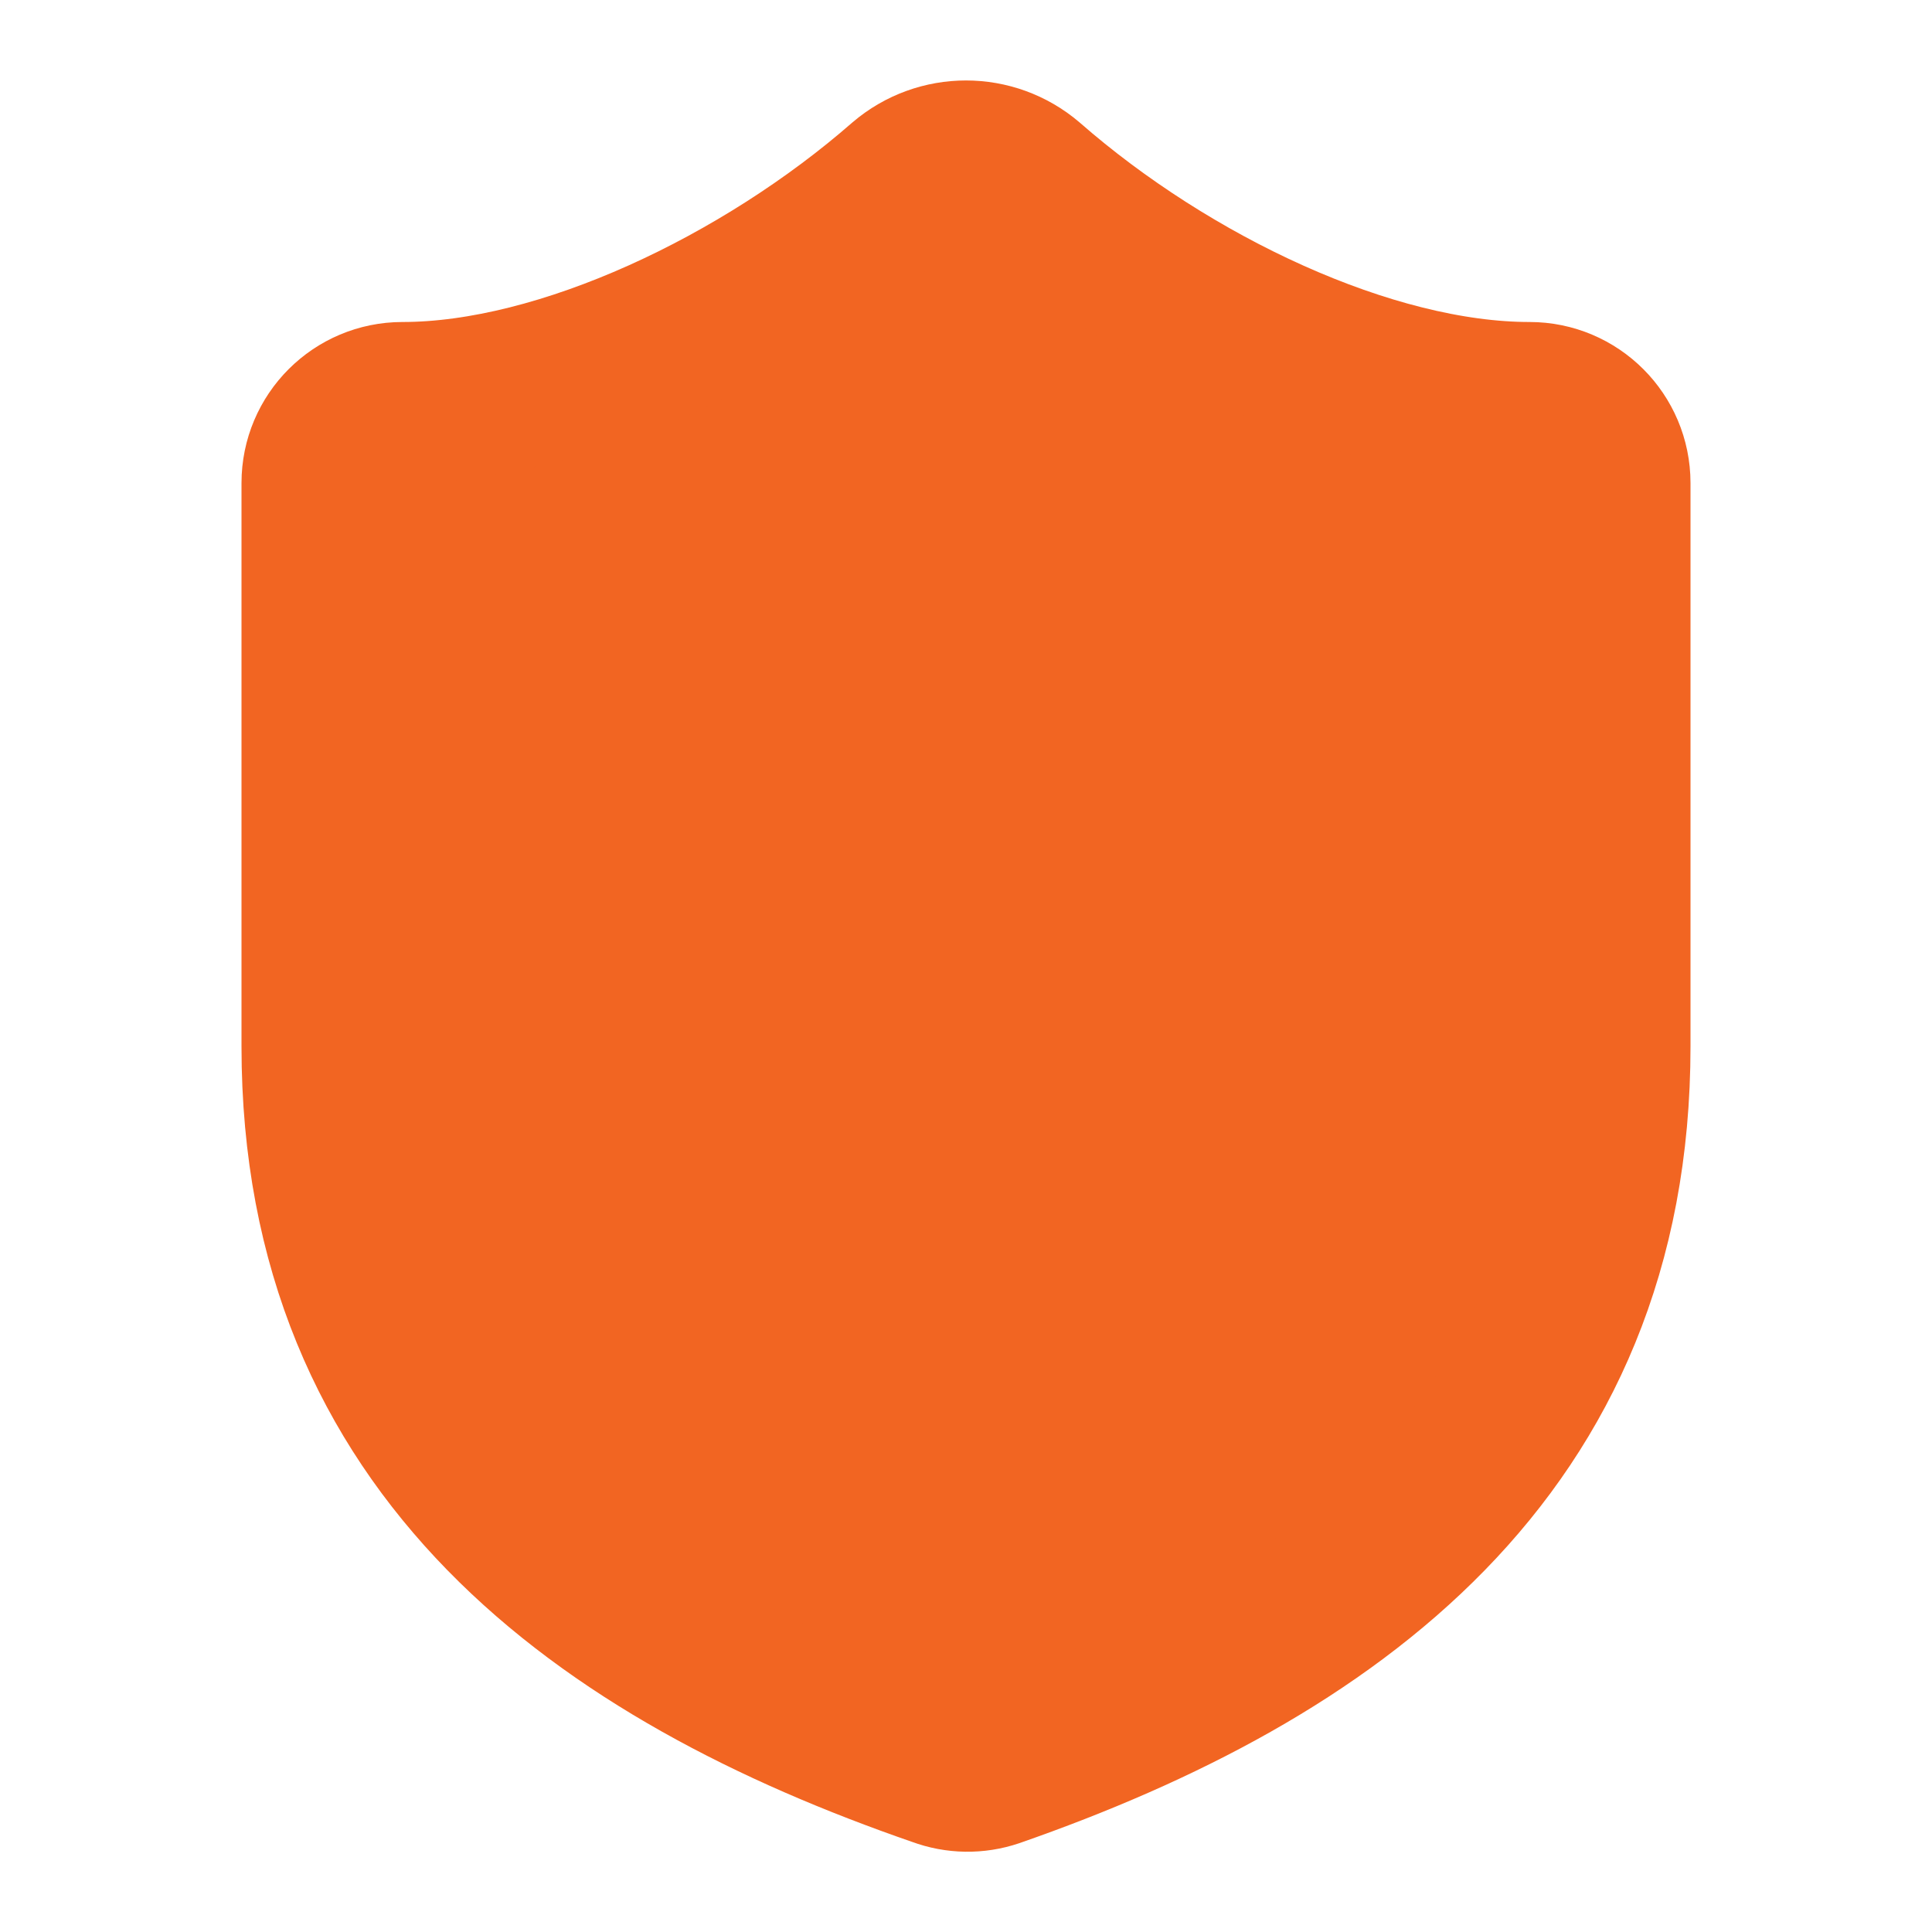
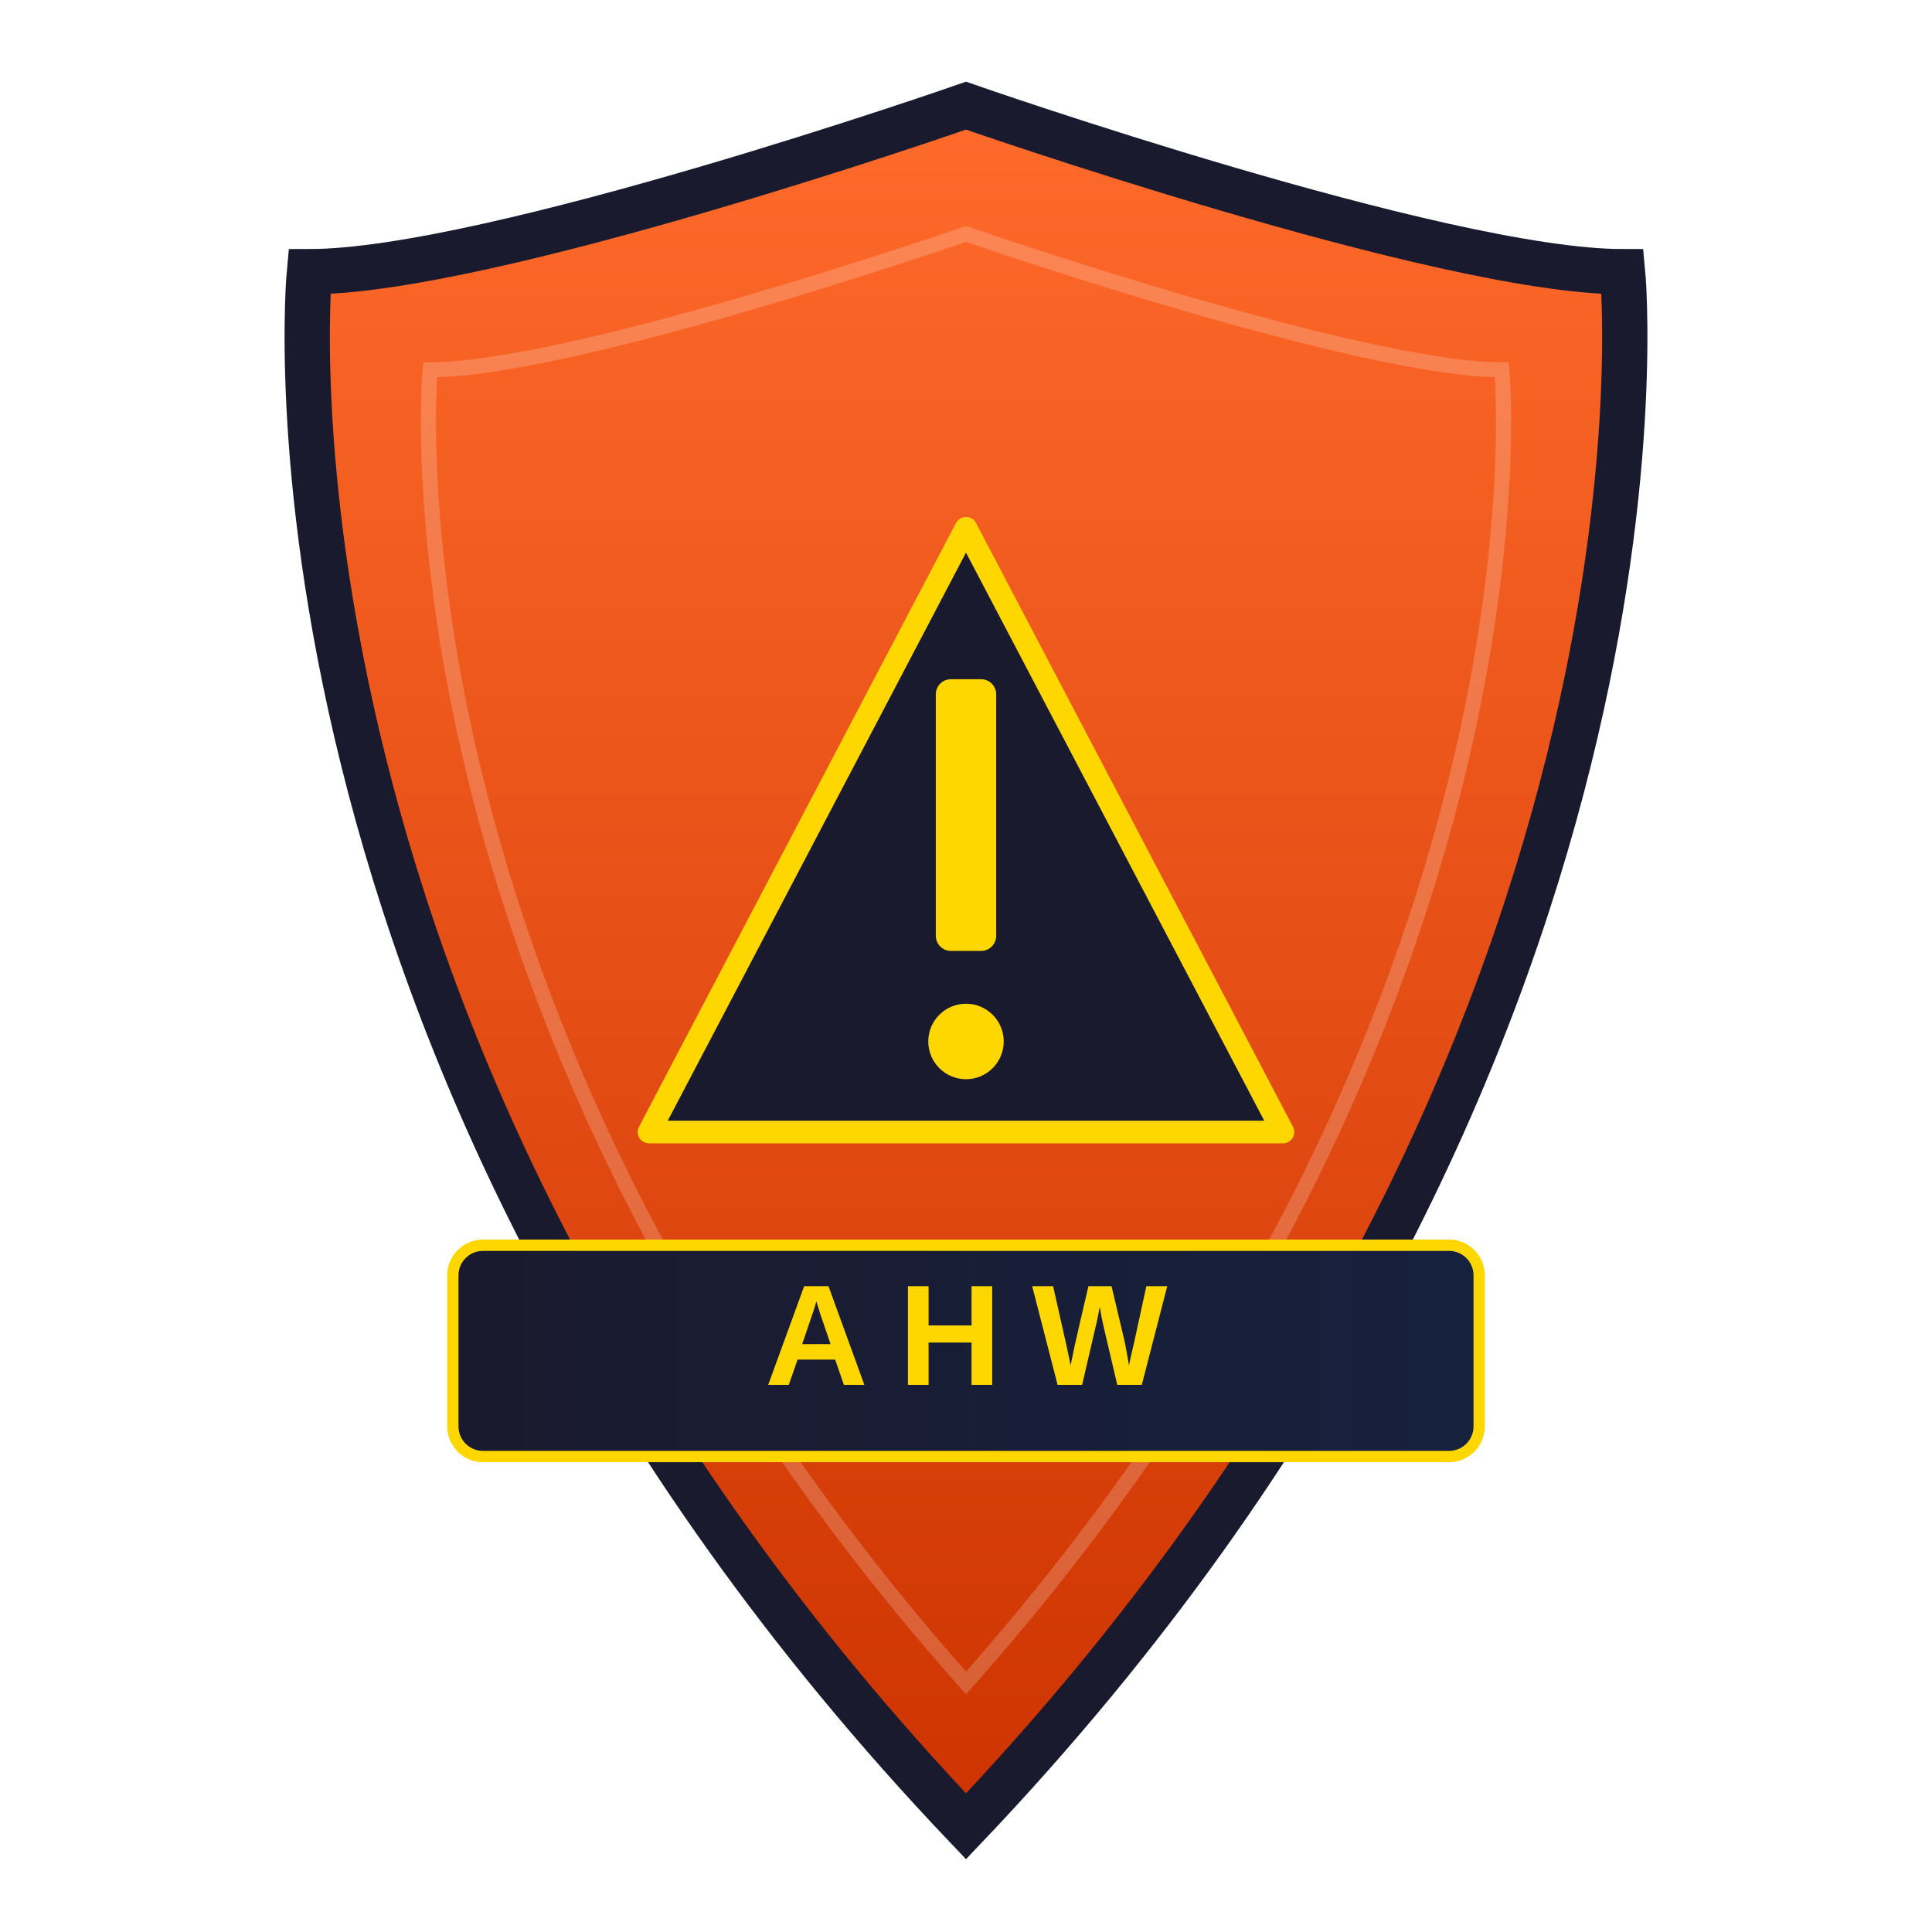
- <svg xmlns="http://www.w3.org/2000/svg" width="24" height="24" viewBox="0 0 24 24" fill="#F26522" stroke="#F26522" stroke-width="2" stroke-linecap="round" stroke-linejoin="round">
-   <path d="M20 13c0 5-3.5 7.5-7.66 8.95a1 1 0 0 1-.67-.01C7.5 20.5 4 18 4 13V6a1 1 0 0 1 1-1c2 0 4.5-1.2 6.24-2.72a1.17 1.17 0 0 1 1.52 0C14.51 3.81 17 5 19 5a1 1 0 0 1 1 1z" />
+ <svg xmlns="http://www.w3.org/2000/svg" width="512" height="512" viewBox="0 0 512 512">
+   <defs>
+     <linearGradient id="shieldGrad" x1="0%" y1="0%" x2="0%" y2="100%">
+       <stop offset="0%" stop-color="#FF6B2B" />
+       <stop offset="100%" stop-color="#CC3300" />
+     </linearGradient>
+     <linearGradient id="bannerGrad" x1="0%" y1="0%" x2="100%" y2="0%">
+       <stop offset="0%" stop-color="#1a1a2e" />
+       <stop offset="100%" stop-color="#16213e" />
+     </linearGradient>
+   </defs>
+   <path d="M256 28C256 28 130 72 82 72C82 72 62 280 256 484C450 280 430 72 430 72C382 72 256 28 256 28Z" fill="url(#shieldGrad)" stroke="#1a1a2e" stroke-width="12" />
+   <path d="M256 62C256 62 152 98 114 98C114 98 98 268 256 446C414 268 398 98 398 98C360 98 256 62 256 62Z" fill="none" stroke="rgba(255,255,255,0.2)" stroke-width="4" />
+   <path d="M256 140L340 300H172Z" fill="#1a1a2e" stroke="#FFD700" stroke-width="6" stroke-linejoin="round" />
+   <rect x="248" y="180" width="16" height="72" rx="4" fill="#FFD700" />
+   <circle cx="256" cy="276" r="10" fill="#FFD700" />
+   <rect x="120" y="330" width="272" height="56" rx="8" fill="url(#bannerGrad)" stroke="#FFD700" stroke-width="3" />
+   <text x="256" y="367" font-family="Arial,Helvetica,sans-serif" font-weight="900" font-size="38" fill="#FFD700" text-anchor="middle" letter-spacing="8">AHW</text>
</svg>
